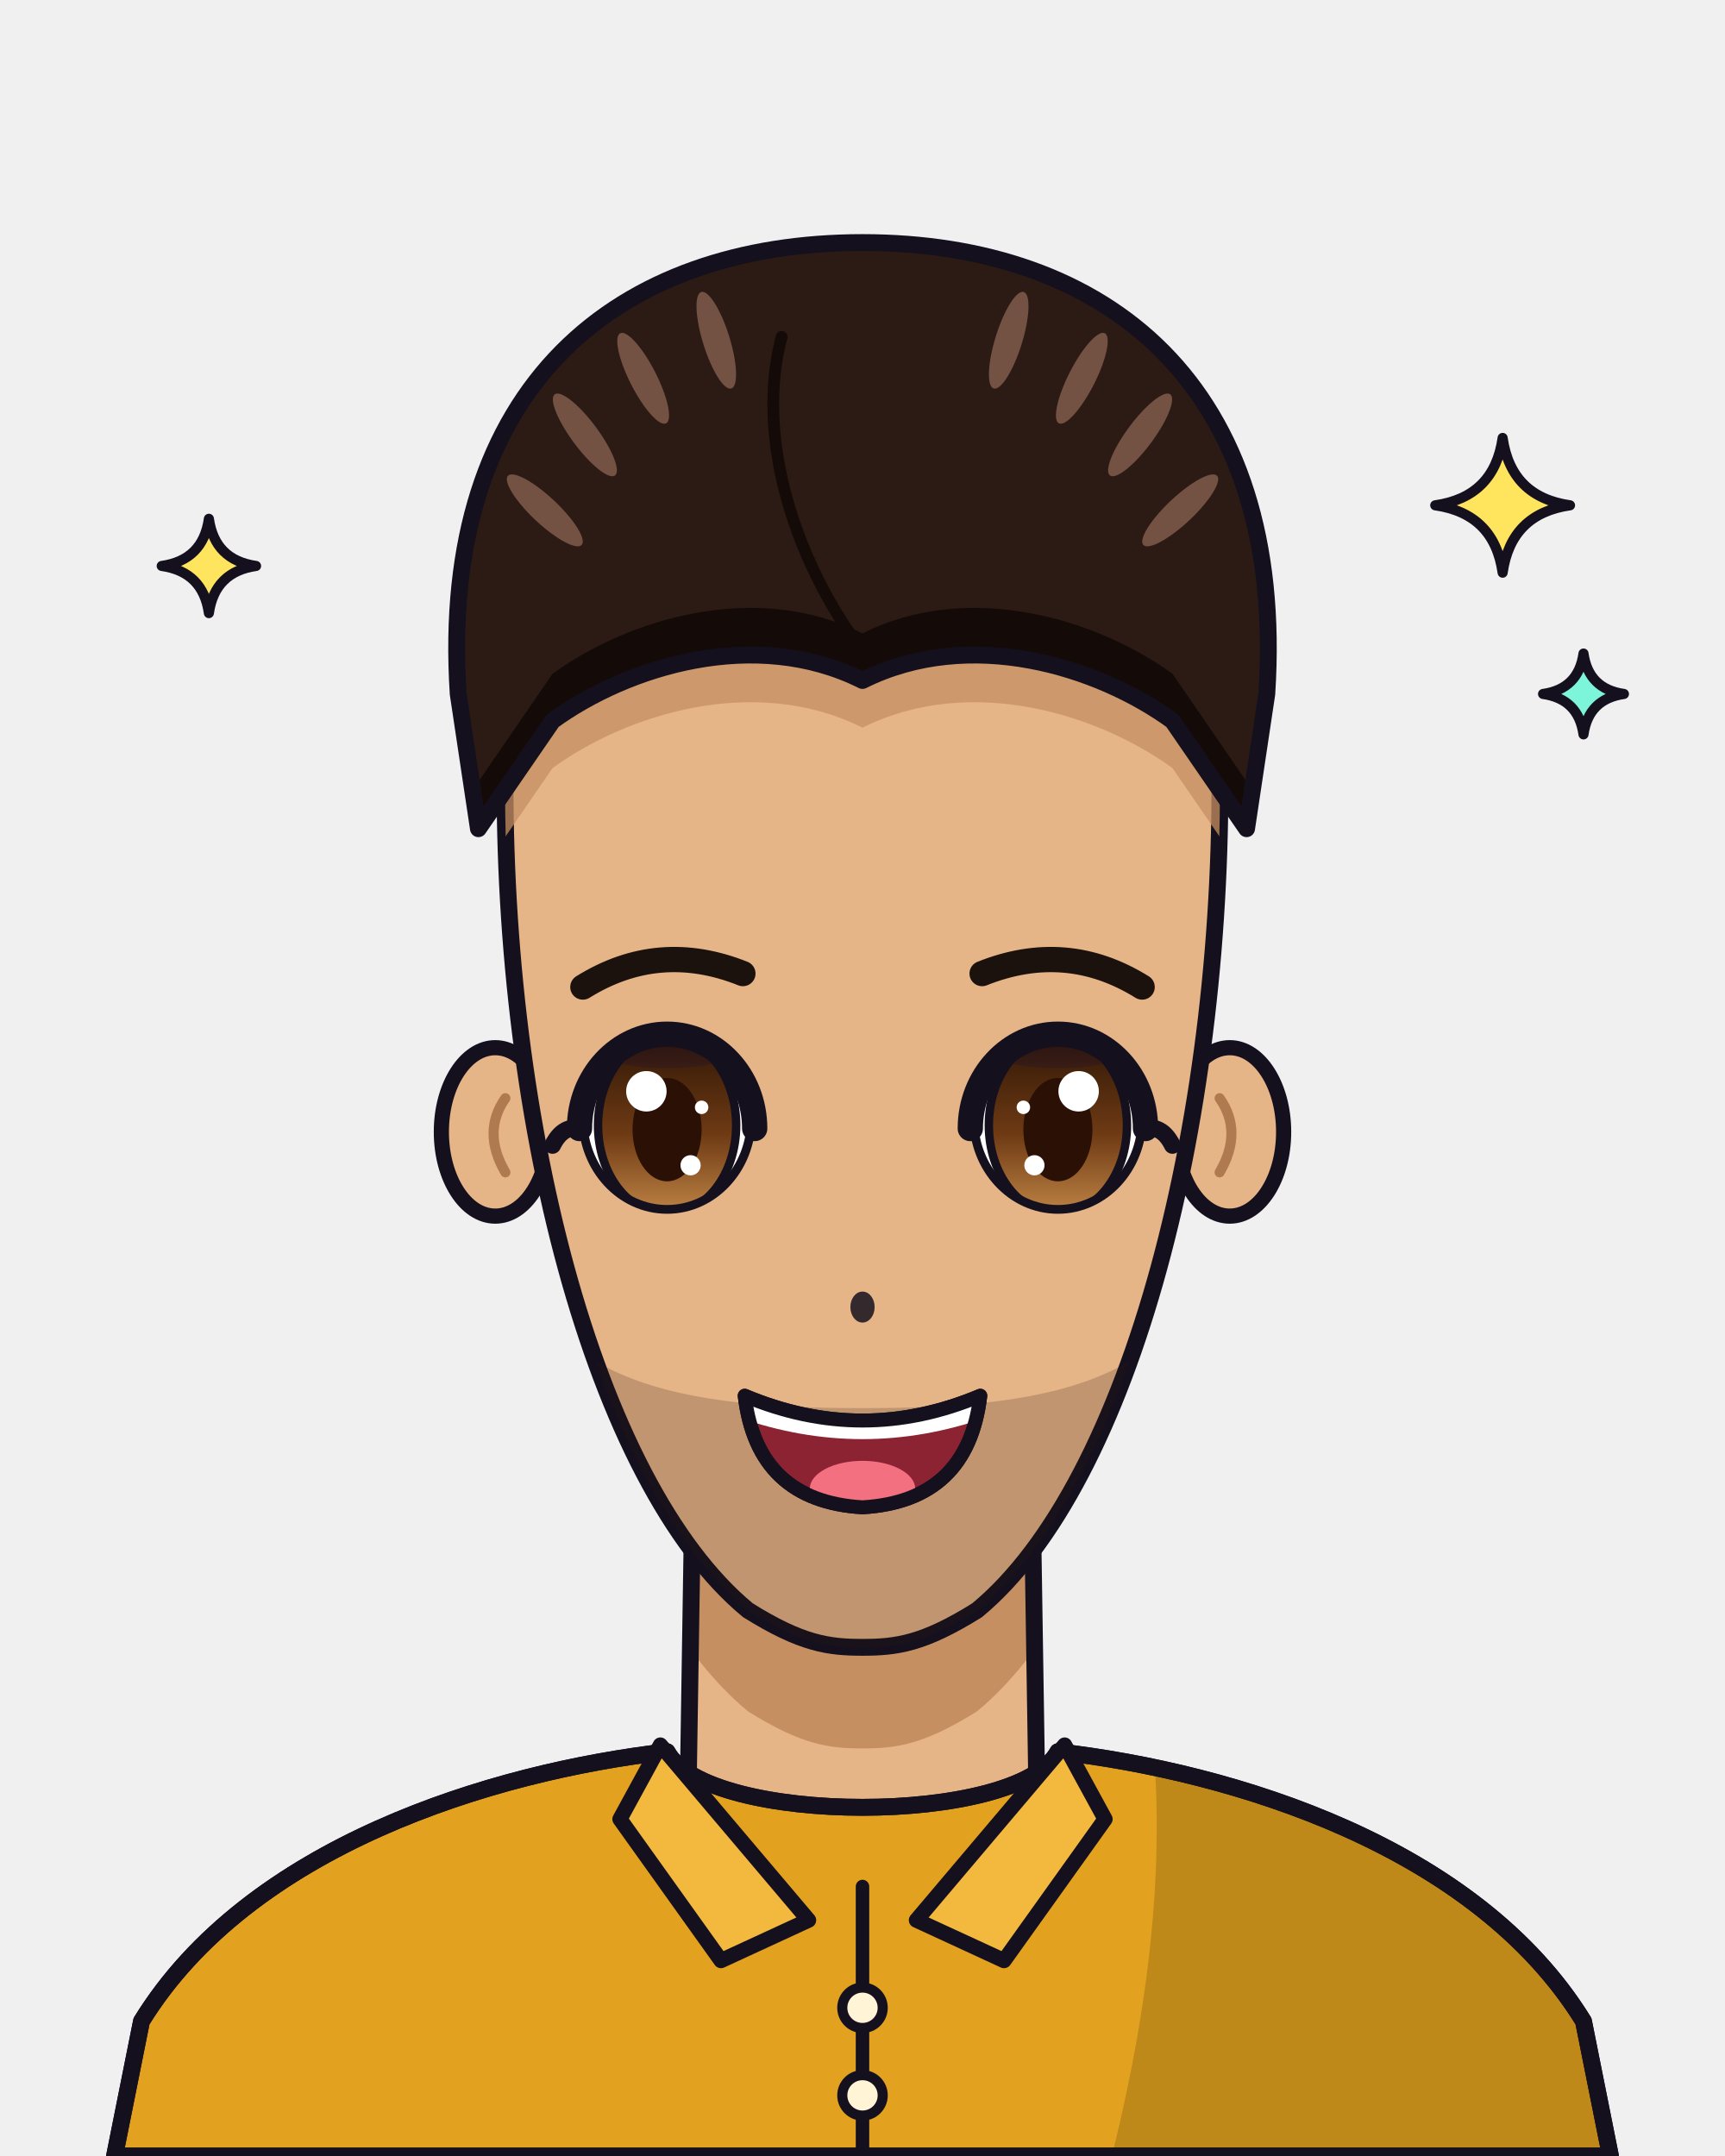
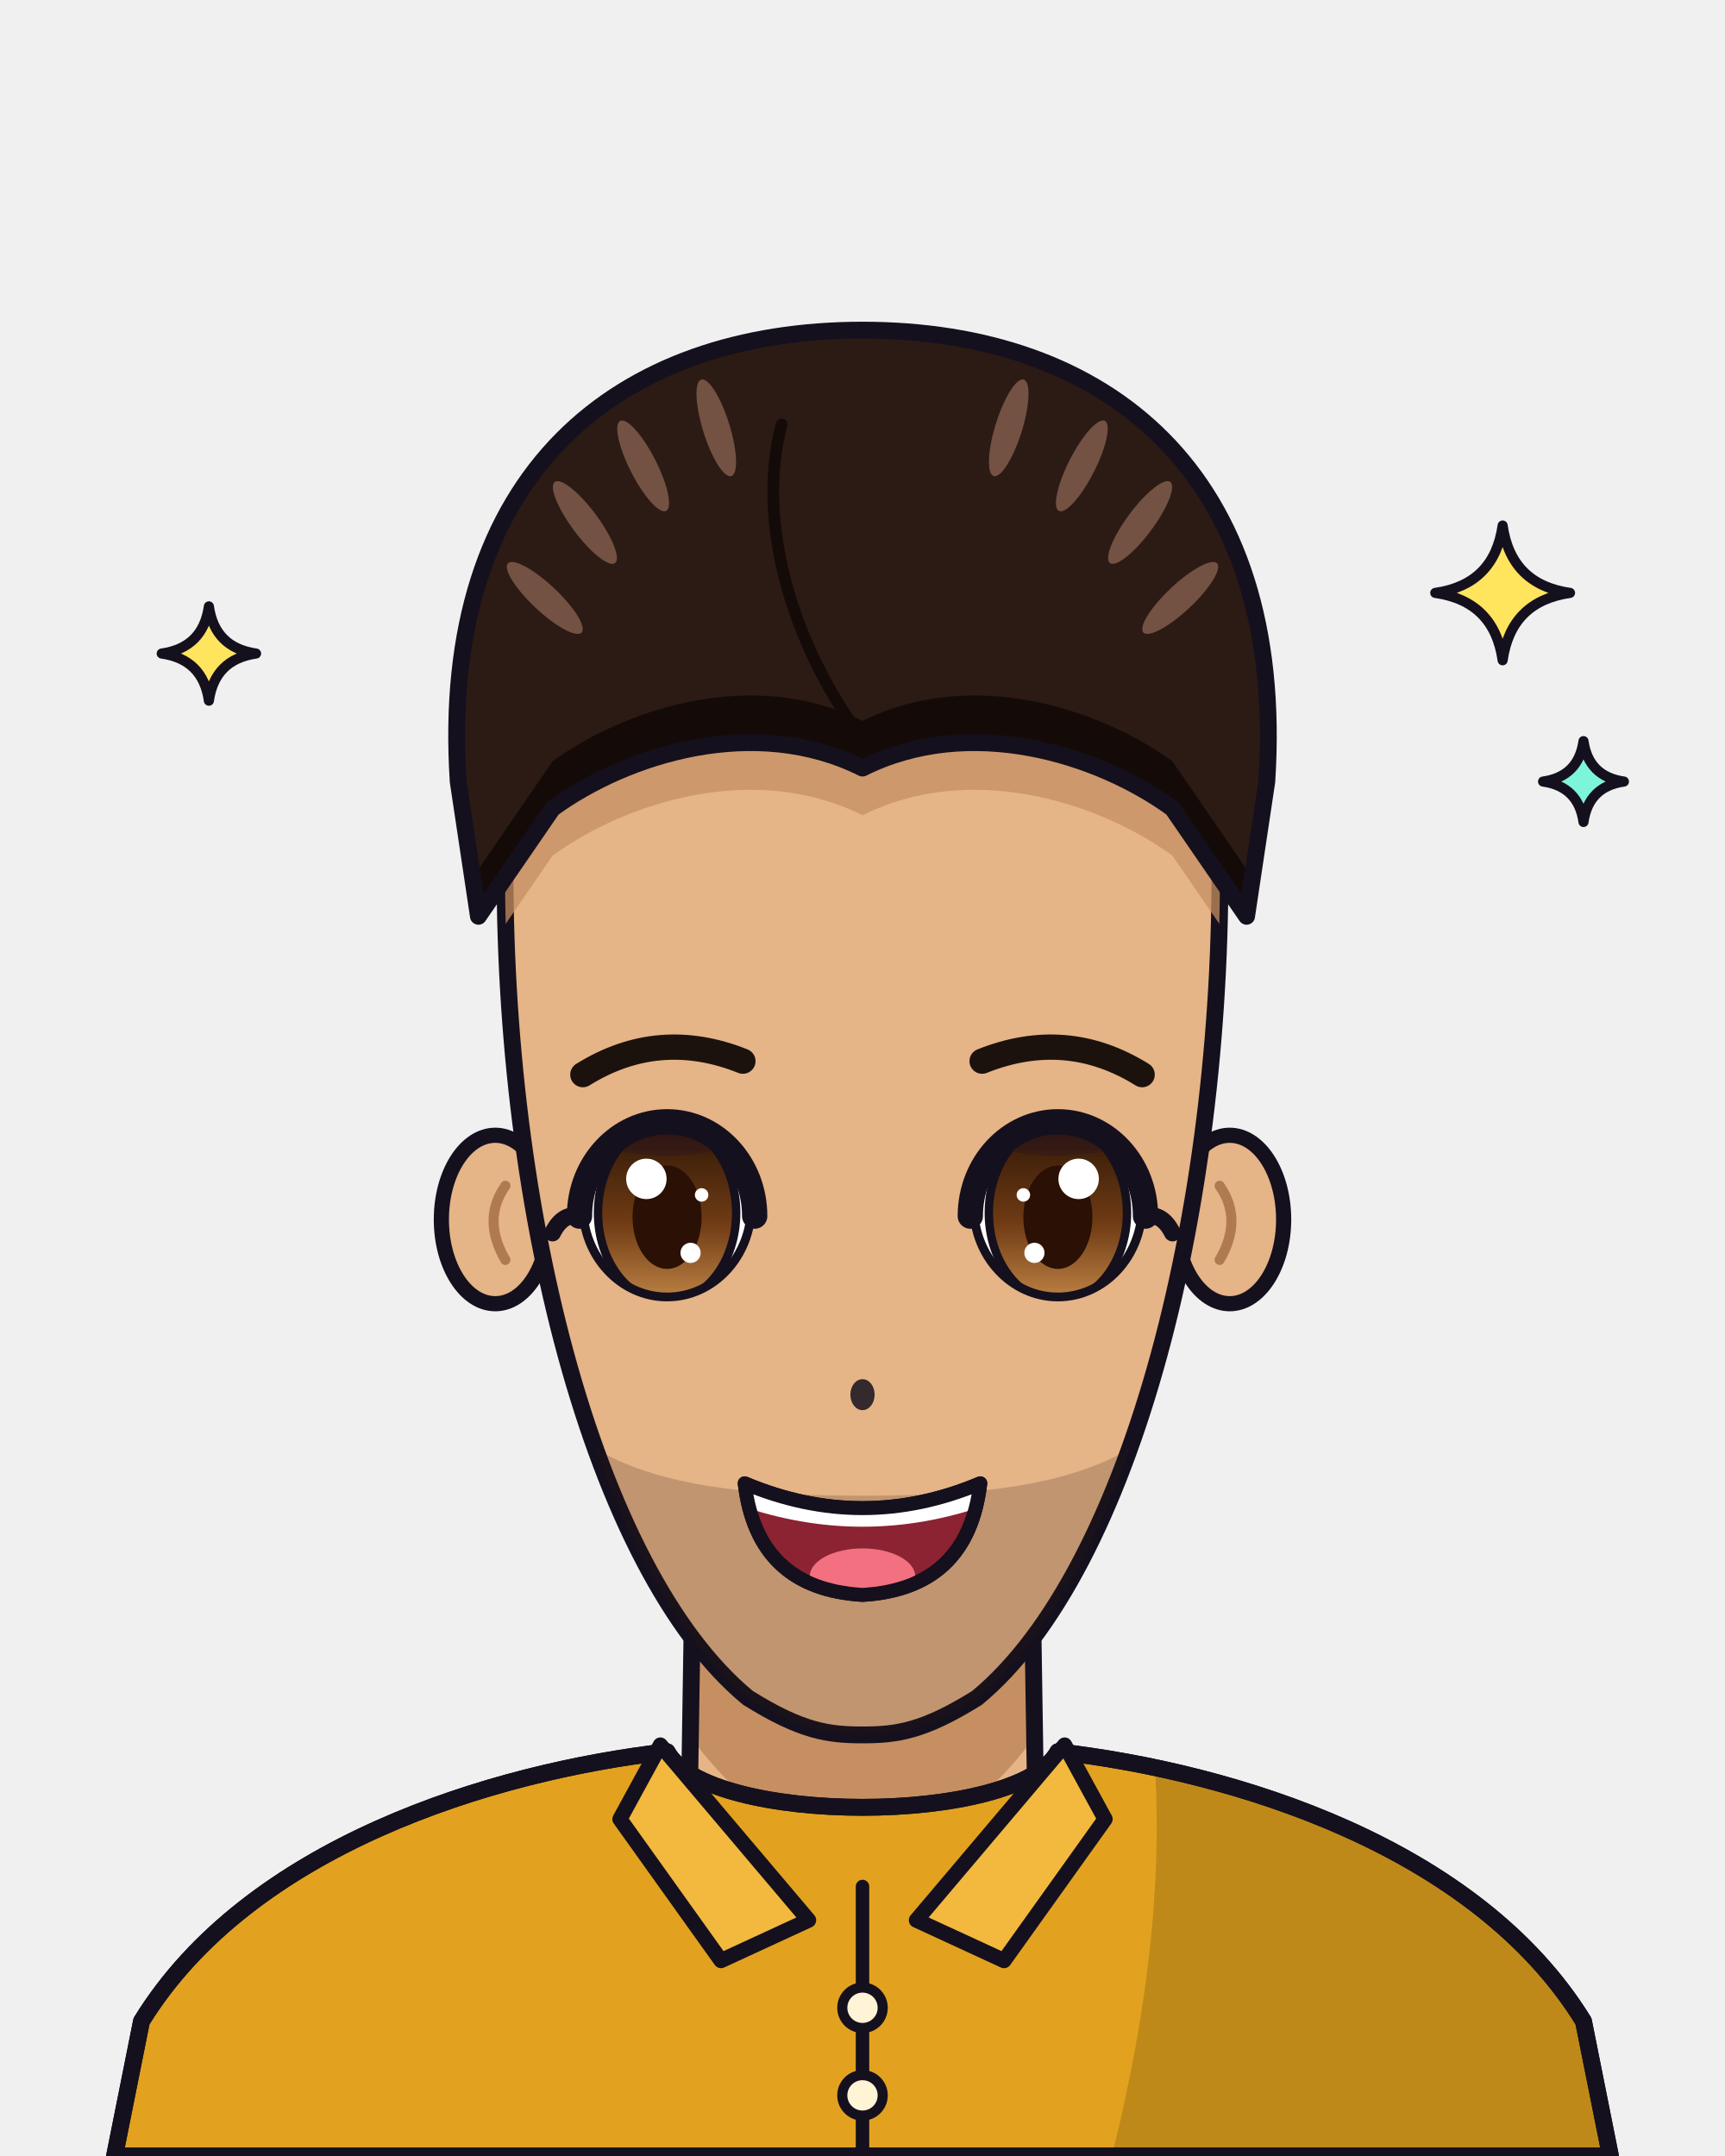
<svg xmlns="http://www.w3.org/2000/svg" viewBox="0 0 512 640" width="512" height="640">
  <defs>
    <linearGradient id="xig" x1="0" y1="0" x2="0" y2="1">
      <stop offset="0" stop-color="#2f1707" />
      <stop offset="0.55" stop-color="#6e3a14" />
      <stop offset="1" stop-color="#bf8445" />
    </linearGradient>
    <clipPath id="xface">
      <path d="M256 116 C196 116 152 150 150 222 C148 330 176 440 222 478 C238 488 246 489 256 489 C266 489 274 488 290 478 C336 440 364 330 362 222 C360 150 316 116 256 116 Z" />
    </clipPath>
    <clipPath id="xneck">
      <path d="M206 420 L204 548 L308 548 L306 420Z" />
    </clipPath>
  </defs>
-   <ellipse cx="147" cy="336" rx="16" ry="25" fill="#e5b487" stroke="#15101d" stroke-width="4.5" />
-   <path d="M150 326 Q143 336 150 348" fill="none" stroke="#b07a50" stroke-width="3" stroke-linecap="round" />
-   <ellipse cx="365" cy="336" rx="16" ry="25" fill="#e5b487" stroke="#15101d" stroke-width="4.5" />
-   <path d="M362 326 Q369 336 362 348" fill="none" stroke="#b07a50" stroke-width="3" stroke-linecap="round" />
-   <path d="M206 420 L204 548 L308 548 L306 420Z" fill="#e5b487" />
-   <g clip-path="url(#xneck)">
-     <path d="M256 116 C196 116 152 150 150 222 C148 330 176 440 222 478 C238 488 246 489 256 489 C266 489 274 488 290 478 C336 440 364 330 362 222 C360 150 316 116 256 116 Z" transform="translate(0 30)" fill="#c68f62" />
+   <g transform="translate(0 26)">
+     <ellipse cx="147" cy="336" rx="16" ry="25" fill="#e5b487" stroke="#15101d" stroke-width="4.5" />
+     <path d="M150 326 Q143 336 150 348" fill="none" stroke="#b07a50" stroke-width="3" stroke-linecap="round" />
+     <ellipse cx="365" cy="336" rx="16" ry="25" fill="#e5b487" stroke="#15101d" stroke-width="4.5" />
+     <path d="M362 326 Q369 336 362 348" fill="none" stroke="#b07a50" stroke-width="3" stroke-linecap="round" />
  </g>
-   <path d="M206 420 L204 548 M306 420 L308 548" fill="none" stroke="#15101d" stroke-width="5" stroke-linejoin="round" stroke-linecap="round" />
+   <g transform="translate(0 26)">
+     <path d="M206 420 L204 548 L308 548 L306 420Z" fill="#e5b487" />
+     <g clip-path="url(#xneck)">
+       <path d="M256 116 C196 116 152 150 150 222 C148 330 176 440 222 478 C238 488 246 489 256 489 C266 489 274 488 290 478 C336 440 364 330 362 222 C360 150 316 116 256 116 Z" transform="translate(0 30)" fill="#c68f62" />
+     </g>
+     <path d="M206 420 L204 548 M306 420 L308 548" fill="none" stroke="#15101d" stroke-width="5" stroke-linejoin="round" stroke-linecap="round" />
+   </g>
  <clipPath id="xbd">
    <path d="M198 520 C146 526 74 548 42 600 L34 640 L478 640 L470 600 C438 548 366 526 314 520 C302 542 210 542 198 520Z" />
  </clipPath>
  <path d="M198 520 C146 526 74 548 42 600 L34 640 L478 640 L470 600 C438 548 366 526 314 520 C302 542 210 542 198 520Z" fill="#e2a21f" stroke="#15101d" stroke-width="5" stroke-linejoin="round" stroke-linecap="round" />
  <g clip-path="url(#xbd)">
    <path d="M340 500 L520 500 L520 640 L330 640 Q350 560 340 500Z" fill="#000" opacity="0.16" />
  </g>
  <path d="M198 520 C146 526 74 548 42 600 L34 640 L478 640 L470 600 C438 548 366 526 314 520 C302 542 210 542 198 520Z" fill="none" stroke="#15101d" stroke-width="5" stroke-linejoin="round" stroke-linecap="round" />
  <path d="M196 518 L240 570 L214 582 L184 540Z" fill="#f2b93e" stroke="#15101d" stroke-width="4.5" stroke-linejoin="round" />
  <g transform="translate(512 0) scale(-1 1)">
    <path d="M196 518 L240 570 L214 582 L184 540Z" fill="#f2b93e" stroke="#15101d" stroke-width="4.5" stroke-linejoin="round" />
  </g>
  <path d="M256 560 L256 640" fill="none" stroke="#15101d" stroke-width="4" stroke-linejoin="round" stroke-linecap="round" />
  <circle cx="256" cy="596" r="6" fill="#fff4d6" stroke="#15101d" stroke-width="3" />
  <circle cx="256" cy="622" r="6" fill="#fff4d6" stroke="#15101d" stroke-width="3" />
-   <path d="M256 116 C196 116 152 150 150 222 C148 330 176 440 222 478 C238 488 246 489 256 489 C266 489 274 488 290 478 C336 440 364 330 362 222 C360 150 316 116 256 116 Z" fill="#e5b487" stroke="#15101d" stroke-width="5" stroke-linejoin="round" stroke-linecap="round" />
-   <g clip-path="url(#xface)">
-     <path d="M148 352 C152 410 198 418 256 418 C314 418 360 410 364 352 L364 500 L148 500Z" fill="#2b1b14" opacity="0.2" />
-   </g>
-   <g transform="translate(256 418) scale(0.92)">
-     <clipPath id="xmc">
-       <path d="M-38 -4 Q0 12 38 -4 Q34 30 0 32 Q-34 30 -38 -4Z" />
+   <g transform="translate(0 26)">
+     <path d="M256 116 C196 116 152 150 150 222 C148 330 176 440 222 478 C238 488 246 489 256 489 C266 489 274 488 290 478 C336 440 364 330 362 222 C360 150 316 116 256 116 Z" fill="#e5b487" stroke="#15101d" stroke-width="5" stroke-linejoin="round" stroke-linecap="round" />
+     <g clip-path="url(#xface)">
+       <path d="M148 352 C152 410 198 418 256 418 C314 418 360 410 364 352 L364 500 L148 500Z" fill="#2b1b14" opacity="0.2" />
+     </g>
+     <g transform="translate(256 418) scale(0.92)">
+       <clipPath id="xmc">
+         <path d="M-38 -4 Q0 12 38 -4 Q34 30 0 32 Q-34 30 -38 -4Z" />
+       </clipPath>
+       <path d="M-38 -4 Q0 12 38 -4 Q34 30 0 32 Q-34 30 -38 -4Z" fill="#8b2332" stroke="#15101d" stroke-width="4.5" stroke-linejoin="round" stroke-linecap="round" />
+       <g clip-path="url(#xmc)">
+         <ellipse cx="0" cy="26" rx="17" ry="9" fill="#f2707f" />
+         <path d="M-40 -6 L40 -6 L40 3 Q0 17 -40 3Z" fill="#fff" />
+       </g>
+       <path d="M-38 -4 Q0 12 38 -4 Q34 30 0 32 Q-34 30 -38 -4Z" fill="none" stroke="#15101d" stroke-width="4.5" stroke-linejoin="round" stroke-linecap="round" />
+     </g>
+     <ellipse cx="256" cy="388" rx="3.6" ry="4.6" fill="#15101d" opacity="0.85" />
+     <g transform="translate(198 332)">
+       <clipPath id="xLel">
+         <ellipse cx="0" cy="0" rx="25" ry="27" />
+       </clipPath>
+       <clipPath id="xLel2">
+         <ellipse cx="0" cy="0" rx="28" ry="30" />
+       </clipPath>
+       <g clip-path="url(#xLel)">
+         <rect x="-29" y="-31" width="58" height="62" fill="#fff" />
+         <g transform="translate(0 2)">
+           <ellipse cx="0" cy="0" rx="20.5" ry="26.46" fill="url(#xig)" stroke="#15101d" stroke-width="2.5" />
+           <ellipse cx="0" cy="1.323" rx="10.25" ry="15.347" fill="#2a1005" />
+           <circle cx="-6.15" cy="-10.055" r="6" fill="#fff" />
+           <circle cx="6.97" cy="11.907" r="3" fill="#fff" />
+           <circle cx="10.25" cy="-5.292" r="2" fill="#fff" />
+         </g>
+         <ellipse cx="0" cy="-23" rx="25" ry="8.1" fill="#1b0b2e" opacity="0.28" />
+       </g>
+       <g>
+         <ellipse cx="0" cy="0" rx="25" ry="27" fill="none" stroke="#15101d" stroke-width="2.6" />
+       </g>
+       <path d="M-26 3 A26 28 0 0 1 26 3" fill="none" stroke="#15101d" stroke-width="7.5" stroke-linejoin="round" stroke-linecap="round" />
+       <path d="M-26 3 Q-31 2 -34 8" fill="none" stroke="#15101d" stroke-width="5" stroke-linejoin="round" stroke-linecap="round" />
+     </g>
+     <g transform="translate(314 332) scale(-1 1)">
+       <clipPath id="xRel">
+         <ellipse cx="0" cy="0" rx="25" ry="27" />
+       </clipPath>
+       <clipPath id="xRel2">
+         <ellipse cx="0" cy="0" rx="28" ry="30" />
+       </clipPath>
+       <g clip-path="url(#xRel)">
+         <rect x="-29" y="-31" width="58" height="62" fill="#fff" />
+         <g transform="translate(0 2)">
+           <ellipse cx="0" cy="0" rx="20.5" ry="26.46" fill="url(#xig)" stroke="#15101d" stroke-width="2.5" />
+           <ellipse cx="0" cy="1.323" rx="10.25" ry="15.347" fill="#2a1005" />
+           <circle cx="-6.15" cy="-10.055" r="6" fill="#fff" />
+           <circle cx="6.97" cy="11.907" r="3" fill="#fff" />
+           <circle cx="10.25" cy="-5.292" r="2" fill="#fff" />
+         </g>
+         <ellipse cx="0" cy="-23" rx="25" ry="8.1" fill="#1b0b2e" opacity="0.28" />
+       </g>
+       <g>
+         <ellipse cx="0" cy="0" rx="25" ry="27" fill="none" stroke="#15101d" stroke-width="2.6" />
+       </g>
+       <path d="M-26 3 A26 28 0 0 1 26 3" fill="none" stroke="#15101d" stroke-width="7.5" stroke-linejoin="round" stroke-linecap="round" />
+       <path d="M-26 3 Q-31 2 -34 8" fill="none" stroke="#15101d" stroke-width="5" stroke-linejoin="round" stroke-linecap="round" />
+     </g>
+     <g clip-path="url(#xface)">
+       <path d="M256 72 C184 72 130 114 136 206 L142 246 L164 214 C186 198 224 186 256 202 C288 186 326 198 348 214 L370 246 L376 206 C382 114 328 72 256 72 Z" transform="translate(0 14)" fill="#c68f62" opacity="0.75" />
+     </g>
+     <clipPath id="xcap">
+       <path d="M256 72 C184 72 130 114 136 206 L142 246 L164 214 C186 198 224 186 256 202 C288 186 326 198 348 214 L370 246 L376 206 C382 114 328 72 256 72 Z" />
    </clipPath>
-     <path d="M-38 -4 Q0 12 38 -4 Q34 30 0 32 Q-34 30 -38 -4Z" fill="#8b2332" stroke="#15101d" stroke-width="4.5" stroke-linejoin="round" stroke-linecap="round" />
-     <g clip-path="url(#xmc)">
-       <ellipse cx="0" cy="26" rx="17" ry="9" fill="#f2707f" />
-       <path d="M-40 -6 L40 -6 L40 3 Q0 17 -40 3Z" fill="#fff" />
+     <path d="M256 72 C184 72 130 114 136 206 L142 246 L164 214 C186 198 224 186 256 202 C288 186 326 198 348 214 L370 246 L376 206 C382 114 328 72 256 72 Z" fill="#140b08" />
+     <g clip-path="url(#xcap)">
+       <path d="M256 72 C184 72 130 114 136 206 L142 246 L164 214 C186 198 224 186 256 202 C288 186 326 198 348 214 L370 246 L376 206 C382 114 328 72 256 72 Z" transform="translate(0 -14)" fill="#2b1b14" />
    </g>
-     <path d="M-38 -4 Q0 12 38 -4 Q34 30 0 32 Q-34 30 -38 -4Z" fill="none" stroke="#15101d" stroke-width="4.5" stroke-linejoin="round" stroke-linecap="round" />
-   </g>
-   <ellipse cx="256" cy="388" rx="3.6" ry="4.6" fill="#15101d" opacity="0.85" />
-   <g transform="translate(198 332)">
-     <clipPath id="xLel">
-       <ellipse cx="0" cy="0" rx="25" ry="27" />
-     </clipPath>
-     <clipPath id="xLel2">
-       <ellipse cx="0" cy="0" rx="28" ry="30" />
-     </clipPath>
-     <g clip-path="url(#xLel)">
-       <rect x="-29" y="-31" width="58" height="62" fill="#fff" />
-       <g transform="translate(0 2)">
-         <ellipse cx="0" cy="0" rx="20.5" ry="26.46" fill="url(#xig)" stroke="#15101d" stroke-width="2.5" />
-         <ellipse cx="0" cy="1.323" rx="10.25" ry="15.347" fill="#2a1005" />
-         <circle cx="-6.15" cy="-10.055" r="6" fill="#fff" />
-         <circle cx="6.97" cy="11.907" r="3" fill="#fff" />
-         <circle cx="10.25" cy="-5.292" r="2" fill="#fff" />
-       </g>
-       <ellipse cx="0" cy="-23" rx="25" ry="8.1" fill="#1b0b2e" opacity="0.28" />
-     </g>
-     <g>
-       <ellipse cx="0" cy="0" rx="25" ry="27" fill="none" stroke="#15101d" stroke-width="2.6" />
-     </g>
-     <path d="M-26 3 A26 28 0 0 1 26 3" fill="none" stroke="#15101d" stroke-width="7.5" stroke-linejoin="round" stroke-linecap="round" />
-     <path d="M-26 3 Q-31 2 -34 8" fill="none" stroke="#15101d" stroke-width="5" stroke-linejoin="round" stroke-linecap="round" />
-   </g>
-   <g transform="translate(314 332) scale(-1 1)">
-     <clipPath id="xRel">
-       <ellipse cx="0" cy="0" rx="25" ry="27" />
-     </clipPath>
-     <clipPath id="xRel2">
-       <ellipse cx="0" cy="0" rx="28" ry="30" />
-     </clipPath>
-     <g clip-path="url(#xRel)">
-       <rect x="-29" y="-31" width="58" height="62" fill="#fff" />
-       <g transform="translate(0 2)">
-         <ellipse cx="0" cy="0" rx="20.5" ry="26.46" fill="url(#xig)" stroke="#15101d" stroke-width="2.5" />
-         <ellipse cx="0" cy="1.323" rx="10.25" ry="15.347" fill="#2a1005" />
-         <circle cx="-6.15" cy="-10.055" r="6" fill="#fff" />
-         <circle cx="6.97" cy="11.907" r="3" fill="#fff" />
-         <circle cx="10.25" cy="-5.292" r="2" fill="#fff" />
-       </g>
-       <ellipse cx="0" cy="-23" rx="25" ry="8.1" fill="#1b0b2e" opacity="0.28" />
-     </g>
-     <g>
-       <ellipse cx="0" cy="0" rx="25" ry="27" fill="none" stroke="#15101d" stroke-width="2.6" />
-     </g>
-     <path d="M-26 3 A26 28 0 0 1 26 3" fill="none" stroke="#15101d" stroke-width="7.5" stroke-linejoin="round" stroke-linecap="round" />
-     <path d="M-26 3 Q-31 2 -34 8" fill="none" stroke="#15101d" stroke-width="5" stroke-linejoin="round" stroke-linecap="round" />
-   </g>
-   <g clip-path="url(#xface)">
-     <path d="M256 72 C184 72 130 114 136 206 L142 246 L164 214 C186 198 224 186 256 202 C288 186 326 198 348 214 L370 246 L376 206 C382 114 328 72 256 72 Z" transform="translate(0 14)" fill="#c68f62" opacity="0.75" />
-   </g>
-   <clipPath id="xcap">
-     <path d="M256 72 C184 72 130 114 136 206 L142 246 L164 214 C186 198 224 186 256 202 C288 186 326 198 348 214 L370 246 L376 206 C382 114 328 72 256 72 Z" />
-   </clipPath>
-   <path d="M256 72 C184 72 130 114 136 206 L142 246 L164 214 C186 198 224 186 256 202 C288 186 326 198 348 214 L370 246 L376 206 C382 114 328 72 256 72 Z" fill="#140b08" />
-   <g clip-path="url(#xcap)">
-     <path d="M256 72 C184 72 130 114 136 206 L142 246 L164 214 C186 198 224 186 256 202 C288 186 326 198 348 214 L370 246 L376 206 C382 114 328 72 256 72 Z" transform="translate(0 -14)" fill="#2b1b14" />
-   </g>
-   <path d="M256 72 C184 72 130 114 136 206 L142 246 L164 214 C186 198 224 186 256 202 C288 186 326 198 348 214 L370 246 L376 206 C382 114 328 72 256 72 Z" fill="none" stroke="#15101d" stroke-width="5" stroke-linejoin="round" stroke-linecap="round" />
-   <ellipse cx="212.6" cy="101.0" rx="4" ry="15" transform="rotate(-197.3 212.6 101.0)" fill="#7a5646" opacity="0.92" />
-   <ellipse cx="190.9" cy="112.3" rx="4" ry="15" transform="rotate(-207.0 190.9 112.3)" fill="#7a5646" opacity="0.92" />
-   <ellipse cx="173.6" cy="129.1" rx="4" ry="15" transform="rotate(-216.6 173.6 129.1)" fill="#7a5646" opacity="0.92" />
-   <ellipse cx="161.7" cy="151.5" rx="4" ry="15" transform="rotate(-226.8 161.7 151.5)" fill="#7a5646" opacity="0.92" />
-   <g transform="translate(512 0) scale(-1 1)">
+     <path d="M256 72 C184 72 130 114 136 206 L142 246 L164 214 C186 198 224 186 256 202 C288 186 326 198 348 214 L370 246 L376 206 C382 114 328 72 256 72 Z" fill="none" stroke="#15101d" stroke-width="5" stroke-linejoin="round" stroke-linecap="round" />
    <ellipse cx="212.6" cy="101.0" rx="4" ry="15" transform="rotate(-197.3 212.6 101.0)" fill="#7a5646" opacity="0.92" />
    <ellipse cx="190.9" cy="112.3" rx="4" ry="15" transform="rotate(-207.0 190.9 112.3)" fill="#7a5646" opacity="0.92" />
    <ellipse cx="173.6" cy="129.1" rx="4" ry="15" transform="rotate(-216.6 173.6 129.1)" fill="#7a5646" opacity="0.92" />
    <ellipse cx="161.7" cy="151.5" rx="4" ry="15" transform="rotate(-226.8 161.7 151.5)" fill="#7a5646" opacity="0.92" />
+     <g transform="translate(512 0) scale(-1 1)">
+       <ellipse cx="212.6" cy="101.0" rx="4" ry="15" transform="rotate(-197.3 212.6 101.0)" fill="#7a5646" opacity="0.92" />
+       <ellipse cx="190.9" cy="112.3" rx="4" ry="15" transform="rotate(-207.0 190.9 112.3)" fill="#7a5646" opacity="0.92" />
+       <ellipse cx="173.6" cy="129.1" rx="4" ry="15" transform="rotate(-216.6 173.6 129.1)" fill="#7a5646" opacity="0.92" />
+       <ellipse cx="161.7" cy="151.5" rx="4" ry="15" transform="rotate(-226.8 161.7 151.5)" fill="#7a5646" opacity="0.92" />
+     </g>
+     <path d="M232 100 C224 130 236 168 258 196" fill="none" stroke="#140b08" stroke-width="3.5" stroke-linejoin="round" stroke-linecap="round" />
+     <g transform="translate(198 332)">
+       <path d="M-25 -39 Q-2.5 -53 22.5 -43" fill="none" stroke="#1c120d" stroke-width="7.5" stroke-linejoin="round" stroke-linecap="round" />
+     </g>
+     <g transform="translate(314 332) scale(-1 1)">
+       <path d="M-25 -39 Q-2.5 -53 22.5 -43" fill="none" stroke="#1c120d" stroke-width="7.5" stroke-linejoin="round" stroke-linecap="round" />
+     </g>
+     <path transform="translate(446 150) scale(1.25)" d="M0 -16 Q2 -2 16 0 Q2 2 0 16 Q-2 2 -16 0 Q-2 -2 0 -16Z" fill="#ffe45e" stroke="#15101d" stroke-width="2.4" stroke-linejoin="round" />
+     <path transform="translate(470 206) scale(0.75)" d="M0 -16 Q2 -2 16 0 Q2 2 0 16 Q-2 2 -16 0 Q-2 -2 0 -16Z" fill="#7df5da" stroke="#15101d" stroke-width="4" stroke-linejoin="round" />
+     <path transform="translate(62 168) scale(0.875)" d="M0 -16 Q2 -2 16 0 Q2 2 0 16 Q-2 2 -16 0 Q-2 -2 0 -16Z" fill="#ffe45e" stroke="#15101d" stroke-width="3.429" stroke-linejoin="round" />
  </g>
-   <path d="M232 100 C224 130 236 168 258 196" fill="none" stroke="#140b08" stroke-width="3.5" stroke-linejoin="round" stroke-linecap="round" />
-   <g transform="translate(198 332)">
-     <path d="M-25 -39 Q-2.5 -53 22.5 -43" fill="none" stroke="#1c120d" stroke-width="7.5" stroke-linejoin="round" stroke-linecap="round" />
-   </g>
-   <g transform="translate(314 332) scale(-1 1)">
-     <path d="M-25 -39 Q-2.5 -53 22.5 -43" fill="none" stroke="#1c120d" stroke-width="7.5" stroke-linejoin="round" stroke-linecap="round" />
-   </g>
-   <path transform="translate(446 150) scale(1.25)" d="M0 -16 Q2 -2 16 0 Q2 2 0 16 Q-2 2 -16 0 Q-2 -2 0 -16Z" fill="#ffe45e" stroke="#15101d" stroke-width="2.4" stroke-linejoin="round" />
-   <path transform="translate(470 206) scale(0.75)" d="M0 -16 Q2 -2 16 0 Q2 2 0 16 Q-2 2 -16 0 Q-2 -2 0 -16Z" fill="#7df5da" stroke="#15101d" stroke-width="4" stroke-linejoin="round" />
-   <path transform="translate(62 168) scale(0.875)" d="M0 -16 Q2 -2 16 0 Q2 2 0 16 Q-2 2 -16 0 Q-2 -2 0 -16Z" fill="#ffe45e" stroke="#15101d" stroke-width="3.429" stroke-linejoin="round" />
</svg>
